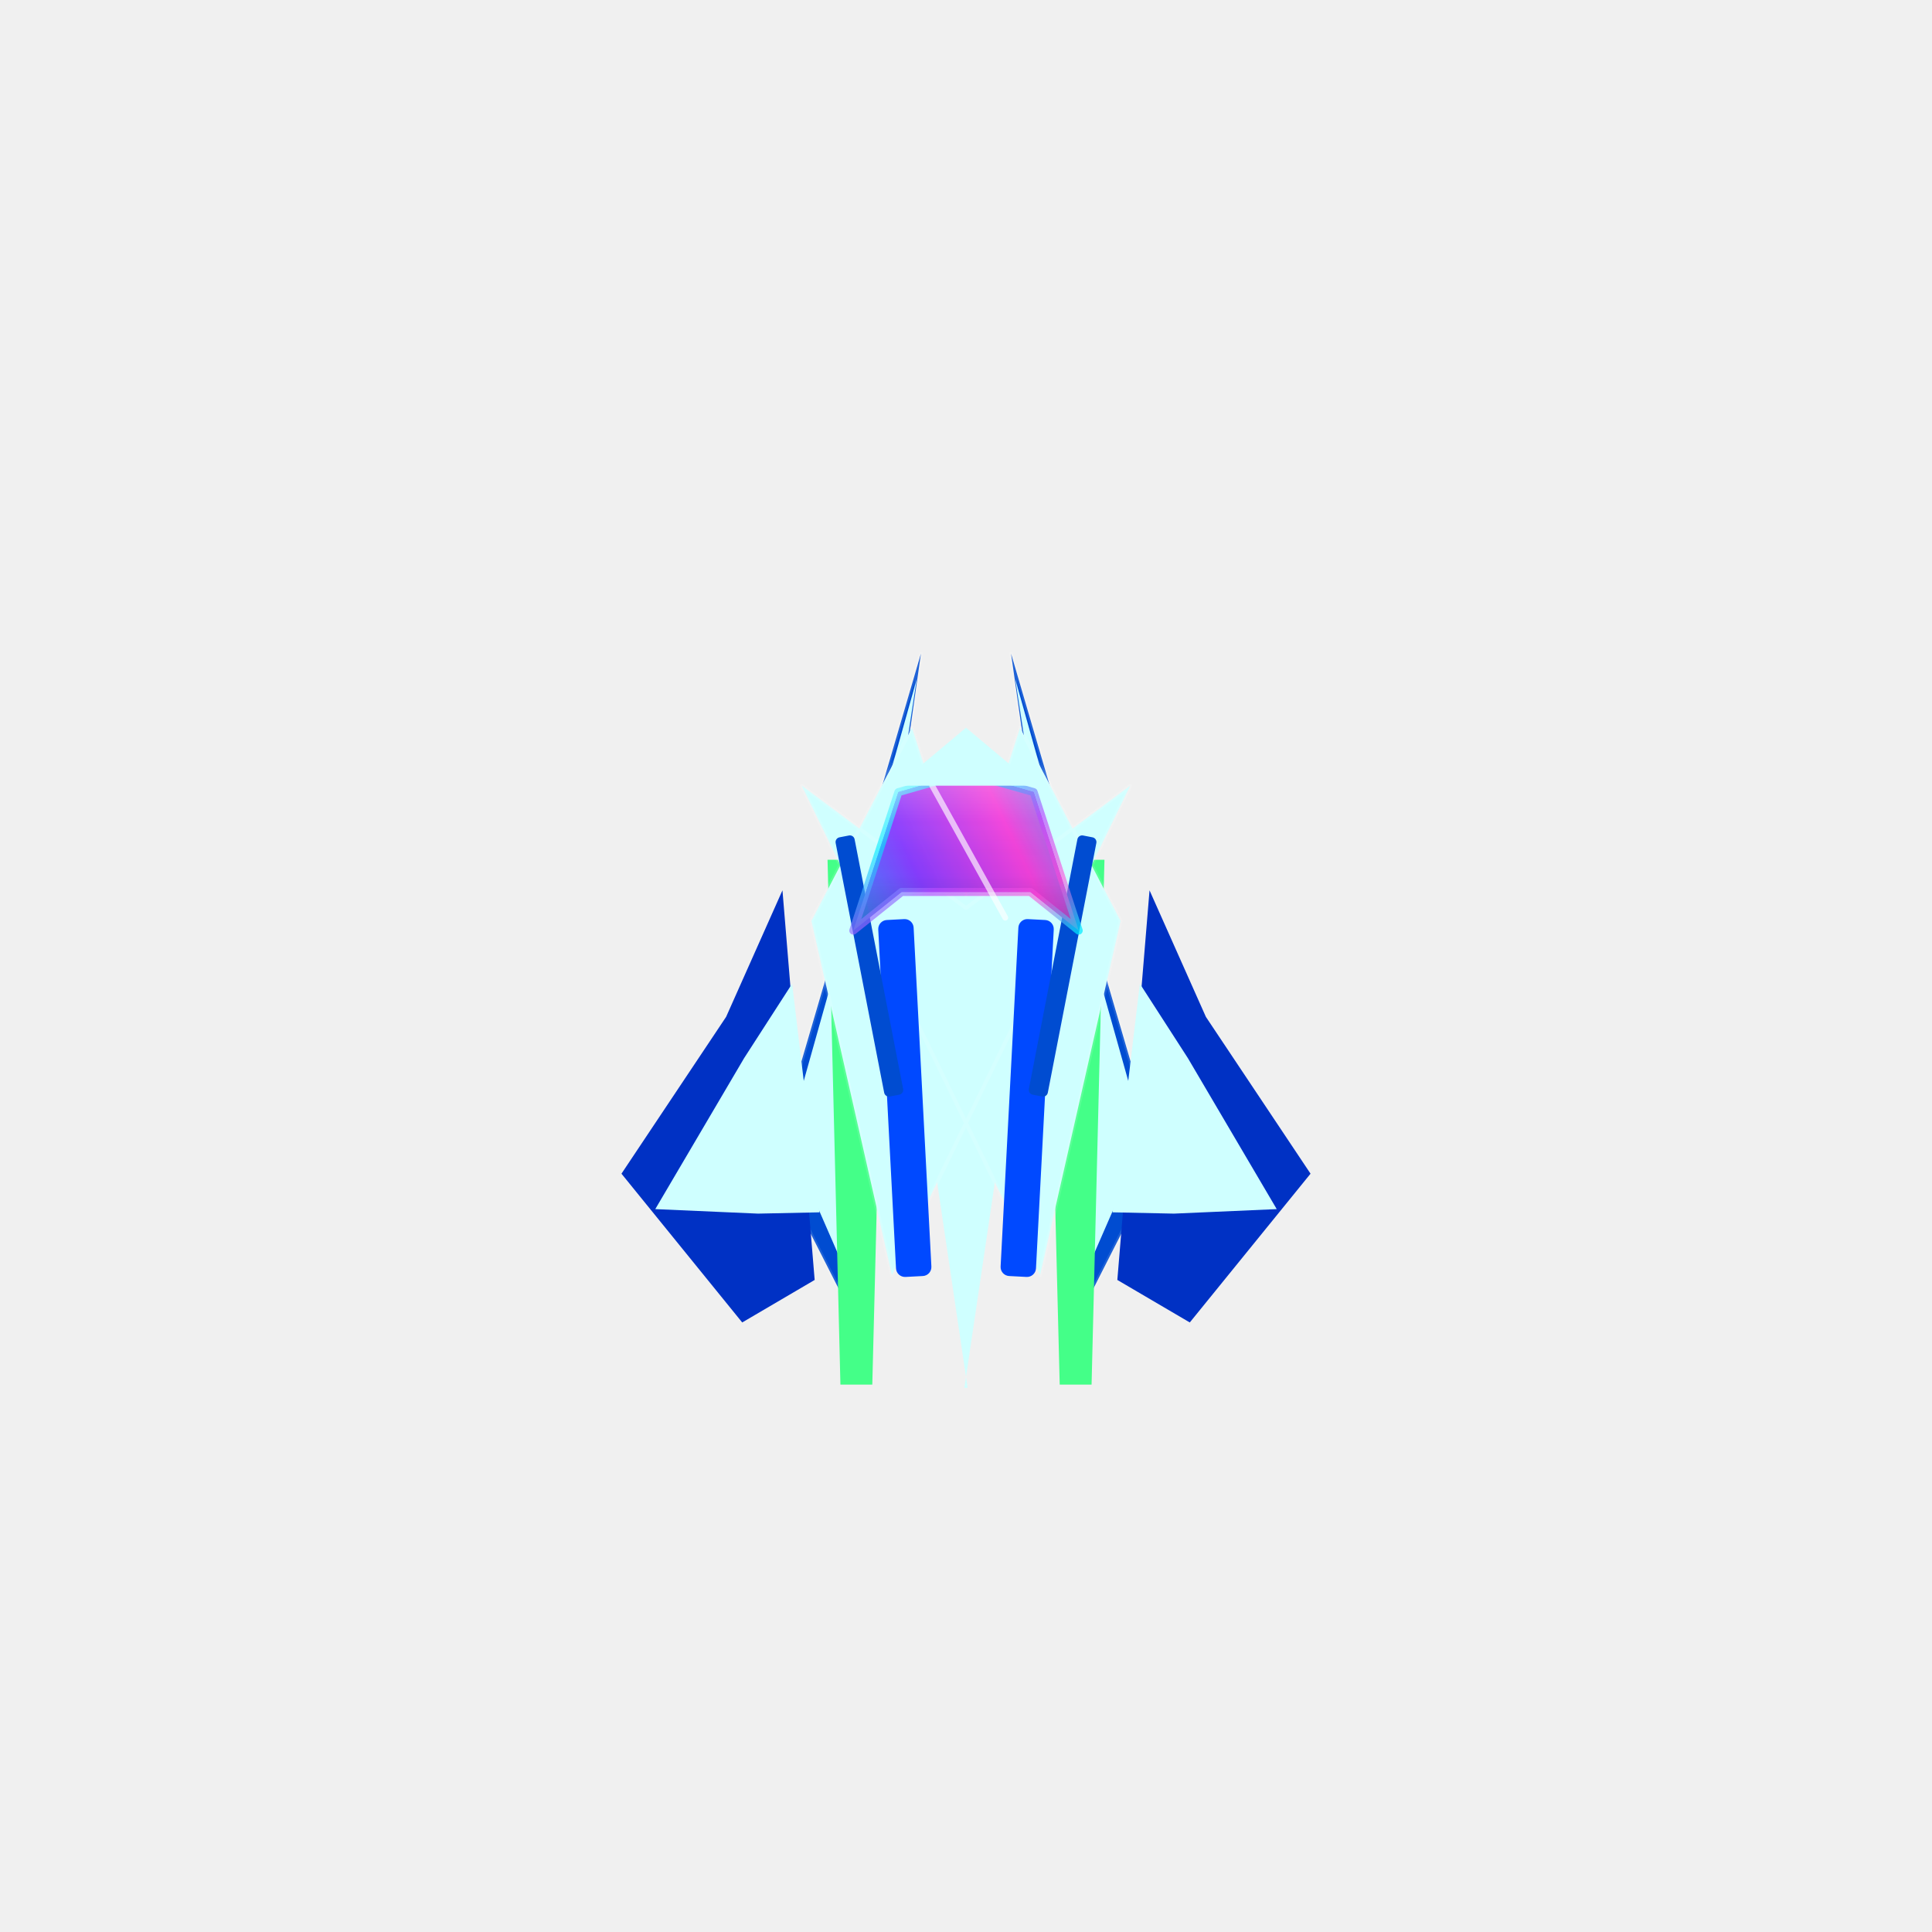
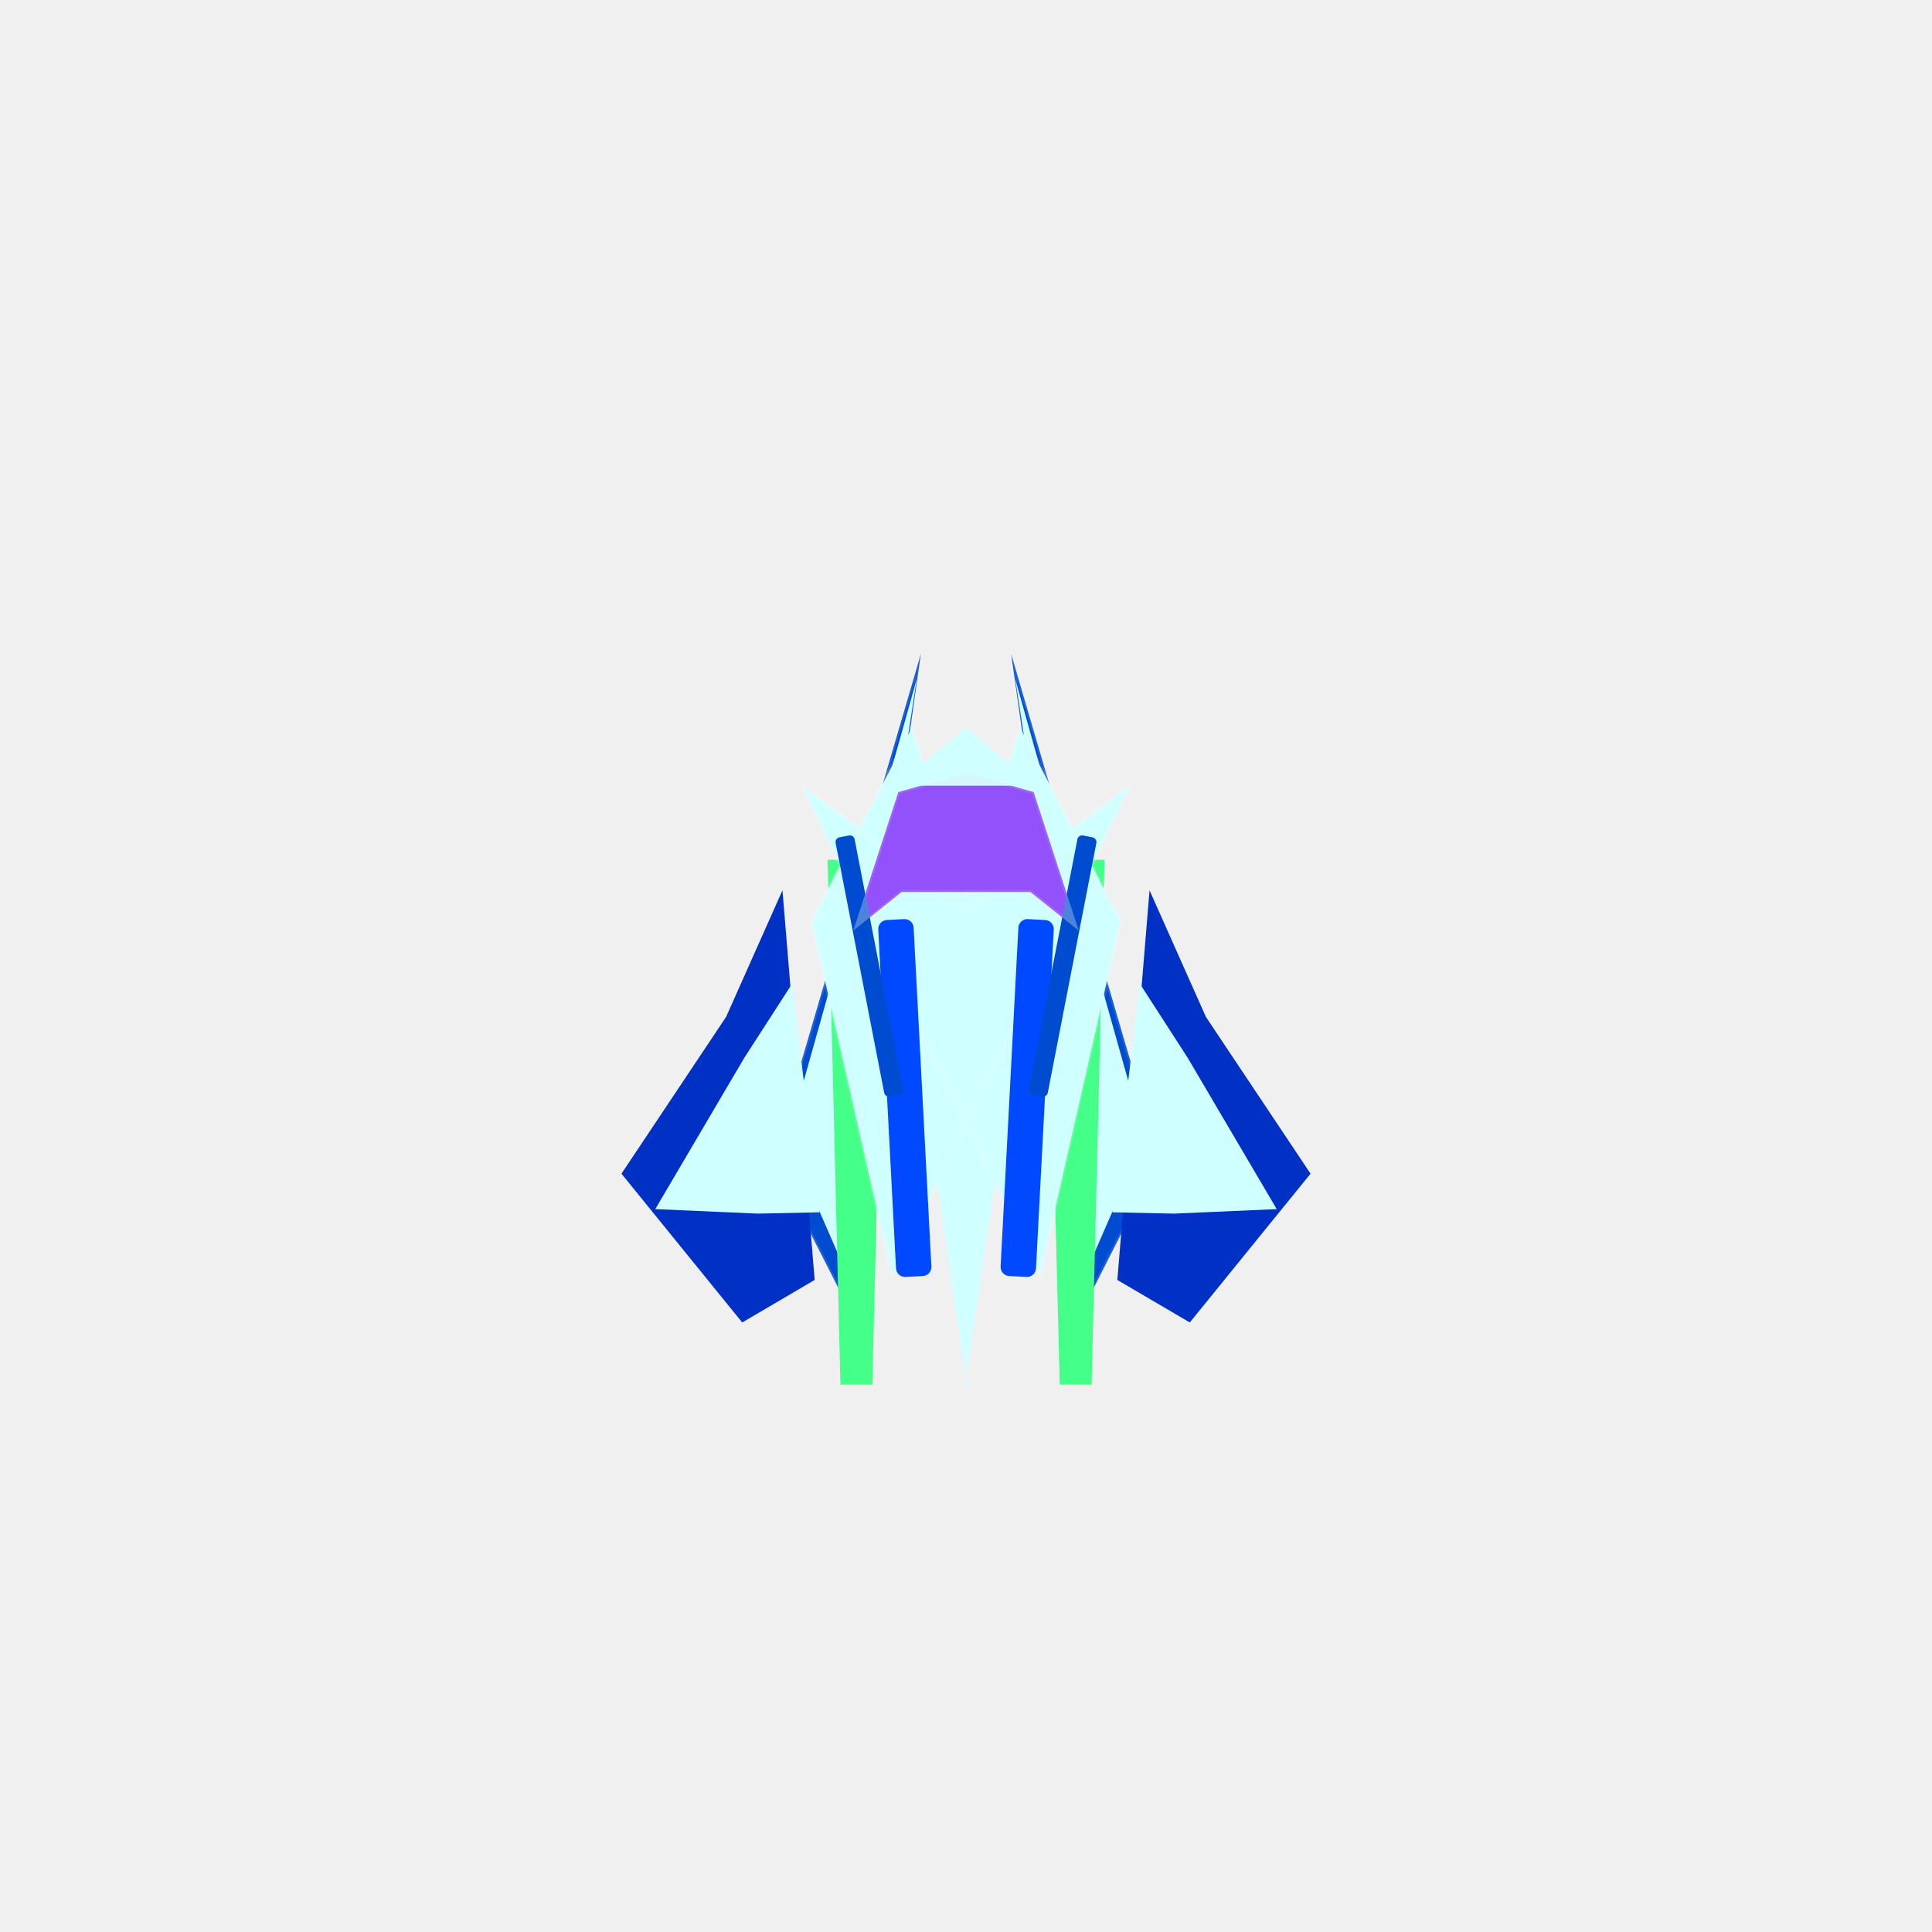
<svg xmlns="http://www.w3.org/2000/svg" class="w-full h-full max-w-full max-h-full" viewBox="-3 -3 6 6" preserveAspectRatio="xMidYMid meet" overflow="visible" width="1024" height="1024">
  <g>
    <polygon points="0.29,0.09 0.14,-0.97 0.6,0.6 0.31,1.17" style="fill: rgb(0, 76, 209); stroke: rgba(255, 255, 255, 0.12); stroke-width: 0.012; stroke-linejoin: round; stroke-linecap: round;" />
    <polygon points="-0.29,0.09 -0.14,-0.97 -0.6,0.6 -0.31,1.17" style="fill: rgb(0, 76, 209); stroke: rgba(255, 255, 255, 0.12); stroke-width: 0.012; stroke-linejoin: round; stroke-linecap: round;" />
    <polygon points="0.316,0.166 0.153,-0.891 0.554,0.535 0.312,1.09" style="fill: rgb(207, 255, 255); stroke: none; stroke-width: 0.012; stroke-linejoin: round; stroke-linecap: round;" />
    <polygon points="-0.316,0.166 -0.153,-0.891 -0.554,0.535 -0.312,1.09" style="fill: rgb(207, 255, 255); stroke: none; stroke-width: 0.012; stroke-linejoin: round; stroke-linecap: round;" />
    <polygon points="-0.21,-0.14 0.21,-0.14 -0.005,1.31 0.005,1.31" style="fill: rgb(207, 255, 255);" />
    <polygon points="-0.57,-0.235 -0.745,0.158 -1.07,0.645 -0.695,1.107 -0.47,0.975" style="fill: rgb(0, 49, 196);" />
    <polygon points="0.57,-0.235 0.745,0.158 1.07,0.645 0.695,1.107 0.47,0.975" style="fill: rgb(0, 49, 196);" />
    <polygon points="0.54,0.055 0.689,0.286 0.965,0.755 0.646,0.769 0.455,0.765" style="fill: rgb(207, 255, 255);" />
    <polygon points="-0.54,0.055 -0.689,0.286 -0.965,0.755 -0.646,0.769 -0.455,0.765" style="fill: rgb(207, 255, 255);" />
    <polygon points="0.43,-0.33 0.25,-0.33 0.291,1.3 0.39,1.3" style="fill: rgb(68, 255, 136);" />
    <polygon points="-0.25,-0.33 -0.43,-0.33 -0.39,1.3 -0.291,1.3" style="fill: rgb(68, 255, 136);" />
    <polygon points="0,-0.18 0.51,-0.56 -0.23,0.96 -0.48,-0.14 -0.168,-0.74 0,-0.22 0.168,-0.74 0.48,-0.14 0.23,0.96 -0.51,-0.56" style="fill: rgb(207, 255, 255); stroke: rgba(255, 255, 255, 0.12); stroke-width: 0.012; stroke-linejoin: round; stroke-linecap: round;" />
    <polygon points="0,-0.6 0.21,-0.54 0.35,-0.11 0.2,-0.23 -0.2,-0.23 -0.35,-0.11 -0.21,-0.54" style="fill: rgb(108, 0, 255); stroke: rgba(255, 255, 255, 0.12); stroke-width: 0.012; stroke-linejoin: round; stroke-linecap: round;" />
    <rect x="0.135" y="-0.145" width="0.11" height="1.11" rx="0.028" transform="rotate(3 0.19 0.41)" style="fill: rgb(0, 73, 255);" />
    <rect x="-0.245" y="-0.145" width="0.11" height="1.11" rx="0.028" transform="rotate(-3 -0.19 0.41)" style="fill: rgb(0, 73, 255);" />
    <rect x="0.27" y="-0.41" width="0.06" height="0.82" rx="0.015" transform="rotate(11 0.3 0)" style="fill: rgb(0, 76, 209);" />
    <rect x="-0.33" y="-0.41" width="0.06" height="0.82" rx="0.015" transform="rotate(-11 -0.3 0)" style="fill: rgb(0, 76, 209);" />
-     <defs>
-       <linearGradient id="cockpitIridescence" x1="-100%" y1="100%" x2="200%" y2="0%">
-         <stop offset="0%" stop-color="#001bff">
-           <animate attributeName="stop-color" values="&#13;&#10;                                #001bff;&#13;&#10;                                #00eaff;&#13;&#10;                                #763cff;&#13;&#10;                                #ff35c9;&#13;&#10;                                #0066ff;&#13;&#10;                                #001bff&#13;&#10;                            " dur="7s" repeatCount="indefinite" />
-         </stop>
-         <stop offset="22%" stop-color="#00dfff">
-           <animate attributeName="stop-color" values="&#13;&#10;                                #00dfff;&#13;&#10;                                #763cff;&#13;&#10;                                #ff35c9;&#13;&#10;                                #00ffff;&#13;&#10;                                #00dfff&#13;&#10;                            " dur="8s" repeatCount="indefinite" />
-         </stop>
-         <stop offset="42%" stop-color="#8a42ff">
-           <animate attributeName="stop-color" values="&#13;&#10;                                #8a42ff;&#13;&#10;                                #ff42d0;&#13;&#10;                                #00ffff;&#13;&#10;                                #315cff;&#13;&#10;                                #8a42ff&#13;&#10;                            " dur="6s" repeatCount="indefinite" />
-         </stop>
-         <stop offset="57%" stop-color="#ff45d7">
-           <animate attributeName="stop-color" values="&#13;&#10;                                #ff45d7;&#13;&#10;                                #00ffff;&#13;&#10;                                #4265ff;&#13;&#10;                                #ff45d7&#13;&#10;                            " dur="9s" repeatCount="indefinite" />
-         </stop>
-         <stop offset="75%" stop-color="#00cfff">
-           <animate attributeName="stop-color" values="&#13;&#10;                                #00cfff;&#13;&#10;                                #3261ff;&#13;&#10;                                #ff38d1;&#13;&#10;                                #00cfff&#13;&#10;                            " dur="7.5s" repeatCount="indefinite" />
-         </stop>
-         <stop offset="100%" stop-color="#d9ffff">
-           <animate attributeName="stop-color" values="&#13;&#10;                                #d9ffff;&#13;&#10;                                #4fdcff;&#13;&#10;                                #c8a0ff;&#13;&#10;                                #d9ffff&#13;&#10;                            " dur="10s" repeatCount="indefinite" />
-         </stop>
-       </linearGradient>
-       <linearGradient id="cockpitSpecular" x1="-100%" y1="0%" x2="0%" y2="100%">
-         <stop offset="0%" stop-color="#ffffff" stop-opacity="0" />
-         <stop offset="42%" stop-color="#ffffff" stop-opacity="0" />
-         <stop offset="50%" stop-color="#ffffff" stop-opacity="0.72" />
-         <stop offset="58%" stop-color="#ffffff" stop-opacity="0" />
-         <stop offset="100%" stop-color="#ffffff" stop-opacity="0" />
-         <animateTransform attributeName="gradientTransform" type="translate" from="-1 0" to="1 0" dur="4.5s" repeatCount="indefinite" />
-       </linearGradient>
-       <linearGradient id="cockpitDepth" x1="0%" y1="0%" x2="0%" y2="100%">
-         <stop offset="0%" stop-color="#ffffff" stop-opacity="0.42" />
-         <stop offset="30%" stop-color="#ffffff" stop-opacity="0.08" />
-         <stop offset="65%" stop-color="#001b55" stop-opacity="0.05" />
-         <stop offset="100%" stop-color="#00052c" stop-opacity="0.42" />
-       </linearGradient>
-       <linearGradient id="cockpitEdge" x1="0%" y1="0%" x2="100%" y2="100%">
-         <stop offset="0%" stop-color="#ffffff" stop-opacity="0.85" />
-         <stop offset="30%" stop-color="#00eaff" stop-opacity="0.7" />
-         <stop offset="55%" stop-color="#b74cff" stop-opacity="0.75" />
-         <stop offset="80%" stop-color="#ff49d7" stop-opacity="0.65" />
-         <stop offset="100%" stop-color="#00eaff" stop-opacity="0.8" />
-       </linearGradient>
-     </defs>
-     <polygon points="0,-0.6 0.21,-0.54 0.35,-0.11 0.2,-0.23 -0.2,-0.23 -0.35,-0.11 -0.21,-0.54" fill="url(#cockpitIridescence)" opacity="0.92" />
-     <polygon points="0,-0.6 0.21,-0.54 0.35,-0.11 0.2,-0.23 -0.2,-0.23 -0.35,-0.11 -0.21,-0.54" fill="url(#cockpitSpecular)" opacity="0.65" />
-     <polygon points="0,-0.6 0.21,-0.54 0.35,-0.11 0.2,-0.23 -0.2,-0.23 -0.35,-0.11 -0.21,-0.54" fill="url(#cockpitDepth)" opacity="0.55" />
-     <polygon points="0,-0.6 0.21,-0.54 0.35,-0.11 0.2,-0.23 -0.2,-0.23 -0.35,-0.11 -0.21,-0.54" fill="none" stroke="url(#cockpitEdge)" stroke-width="0.025" stroke-linejoin="round" opacity="0.9" />
-     <path d="                     M -0.105                       -0.56                      L 0.122                       -0.15                 " fill="none" stroke="#ffffff" stroke-width="0.018" stroke-linecap="round" opacity="0.65" />
    <polygon points="0,-0.74 0.215,-0.56 -0.215,-0.56" style="fill: rgb(207, 255, 255);" />
+     <polygon points="0,-0.6 0.21,-0.54 0.35,-0.11 0.2,-0.23 -0.2,-0.23 -0.35,-0.11 -0.21,-0.54" style="fill: #dce8f2; fill-opacity: 0.35;" />
  </g>
</svg>
